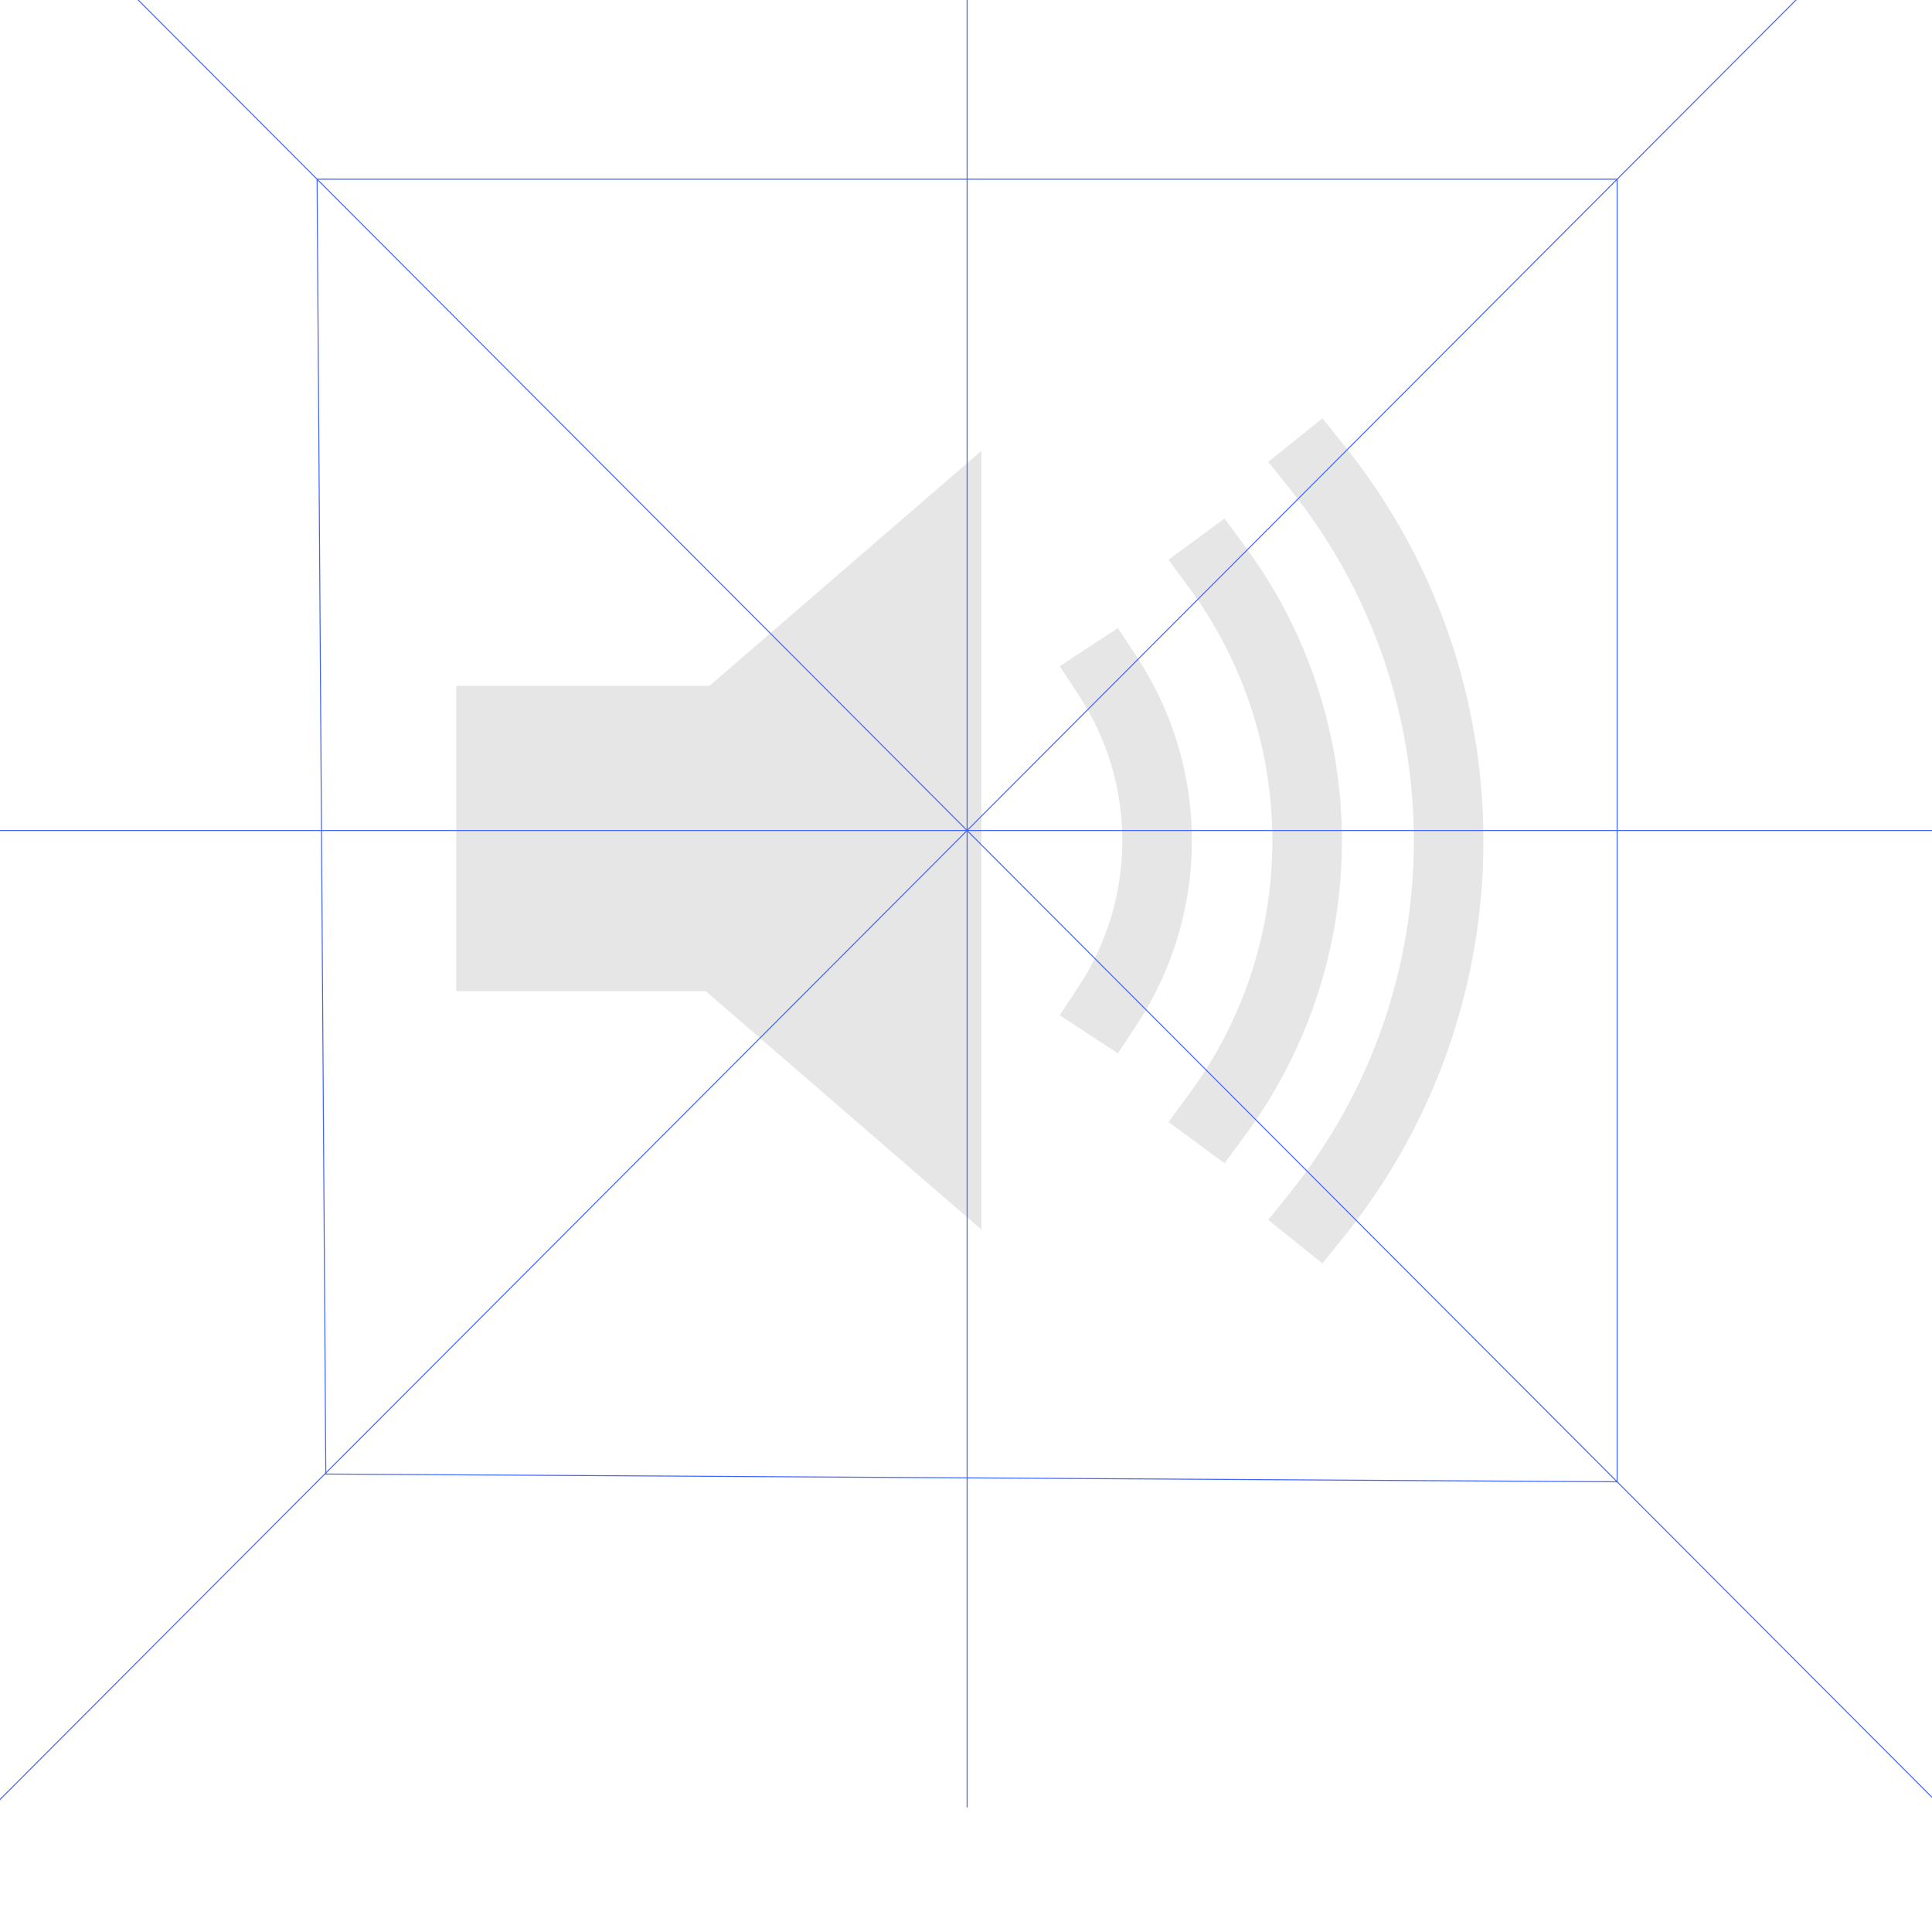
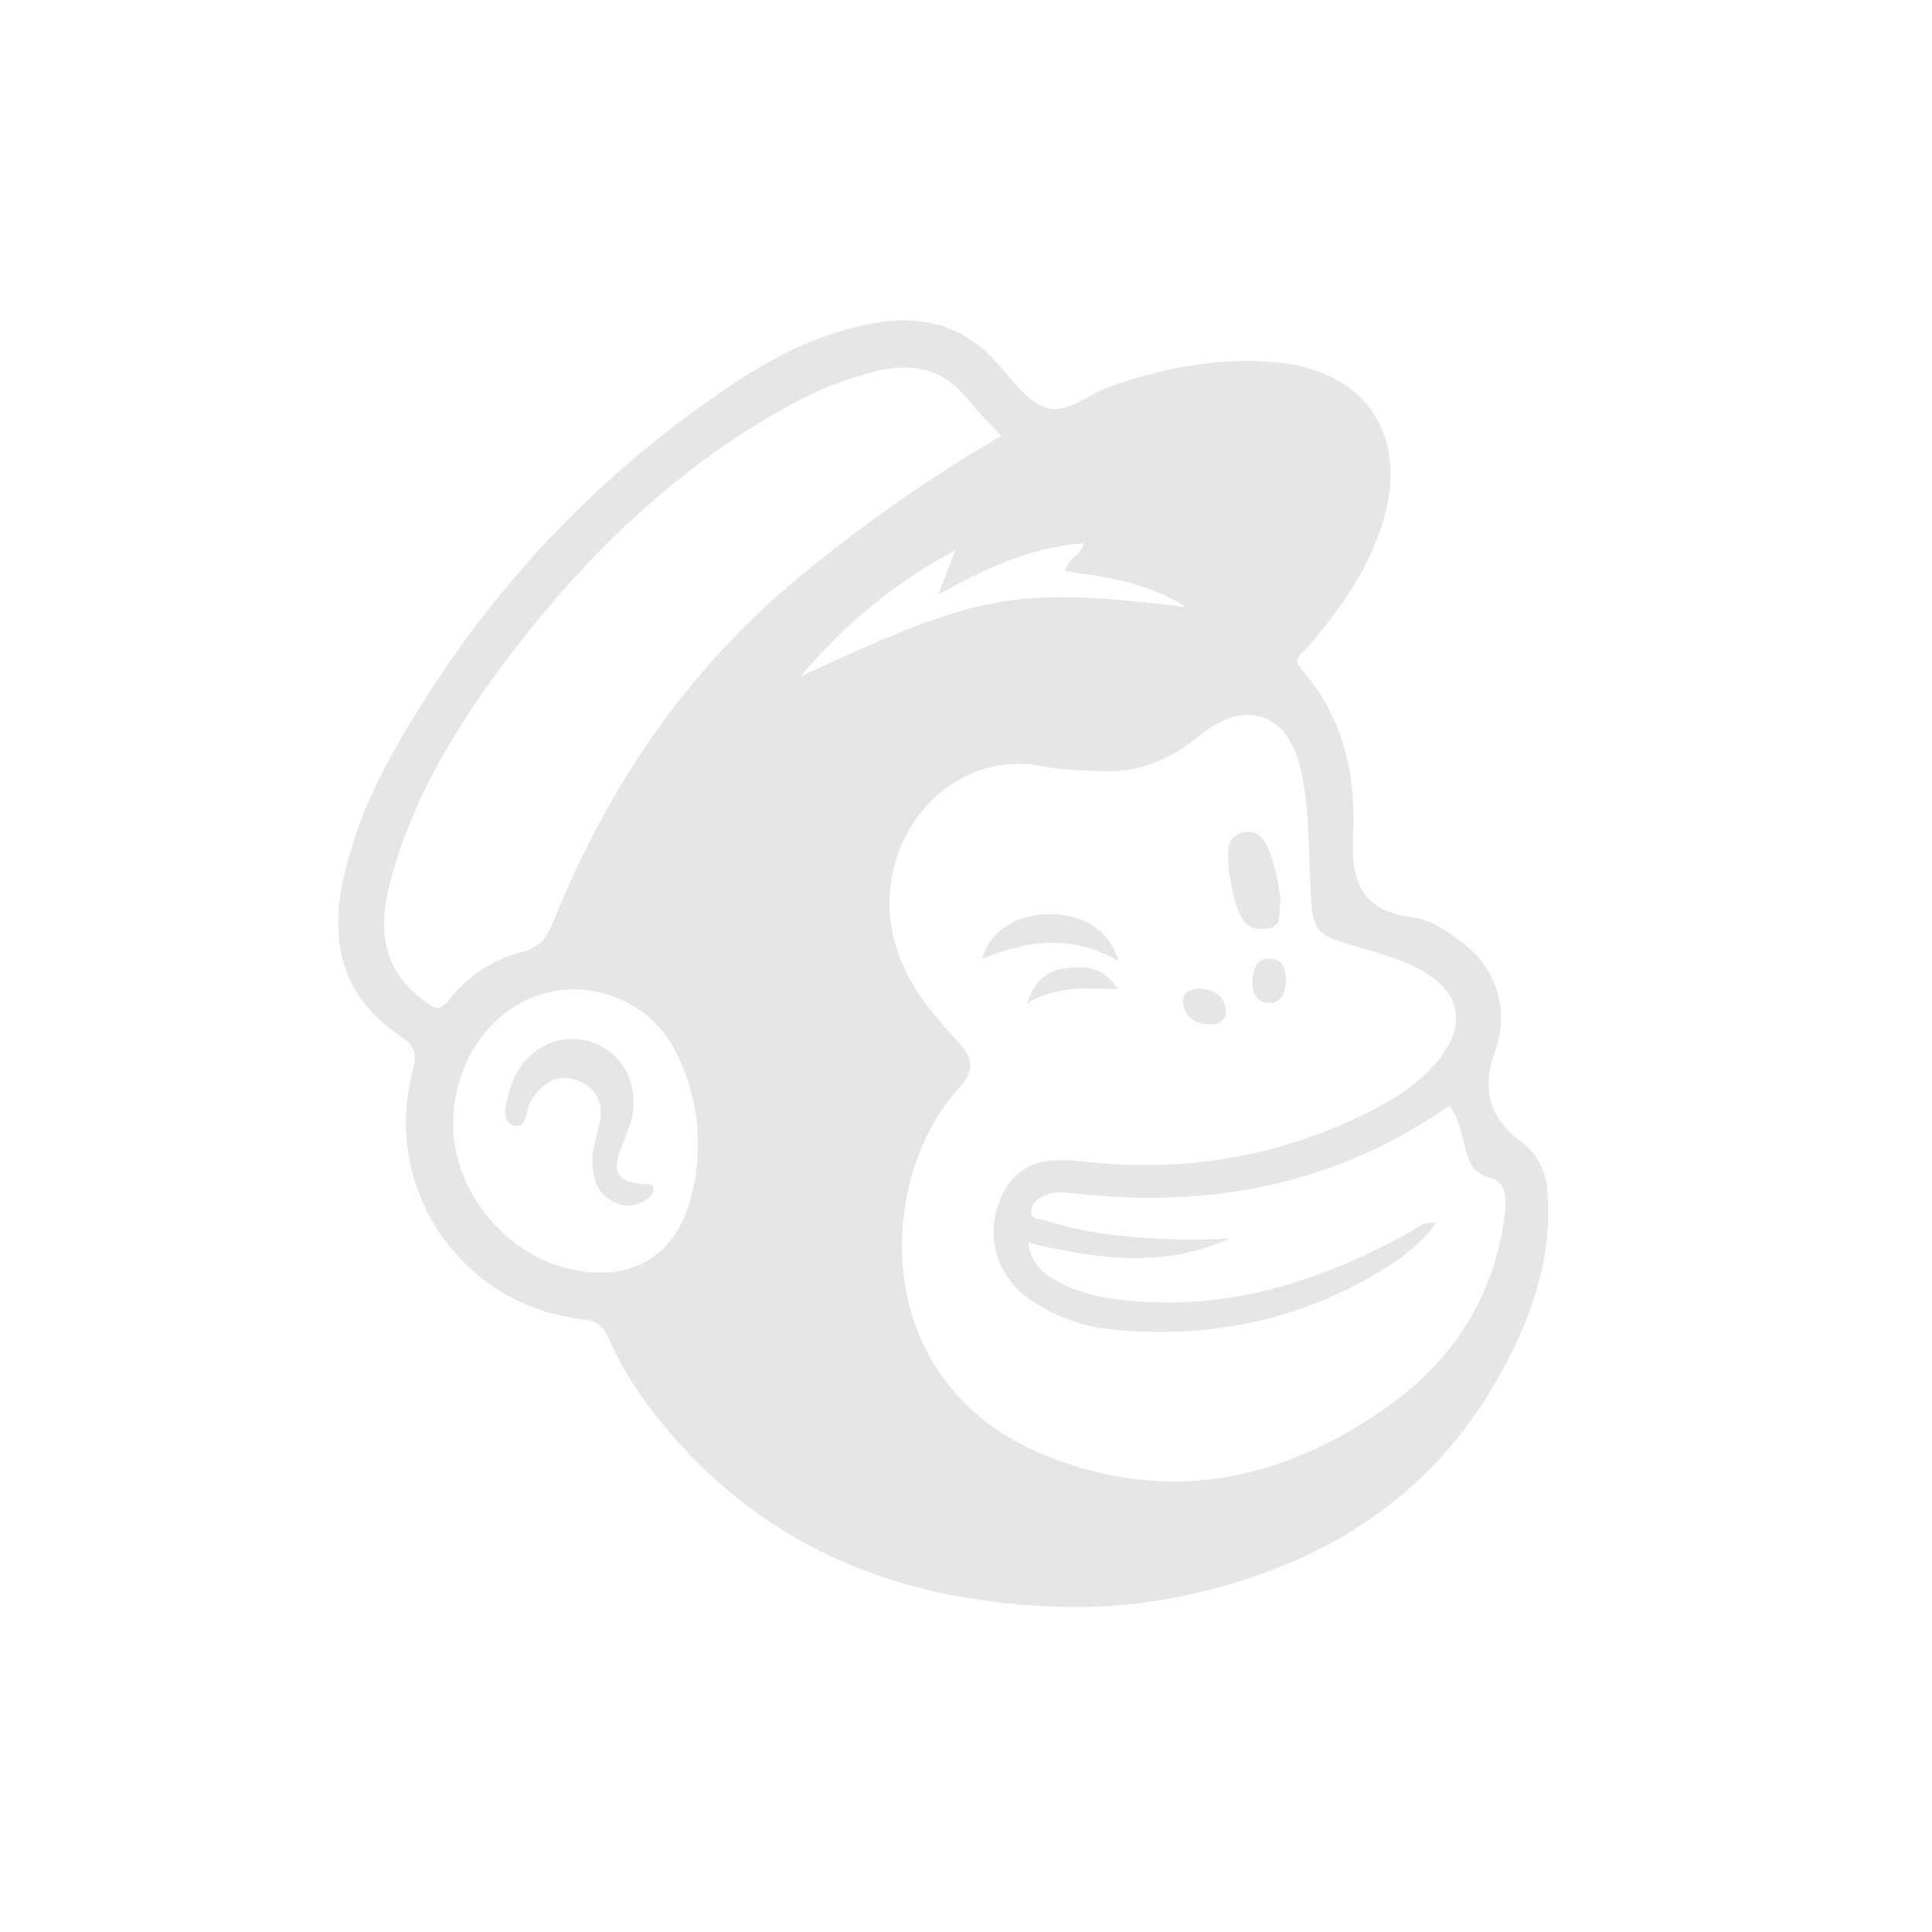
<svg xmlns="http://www.w3.org/2000/svg" viewBox="0 0 500 500">
  <defs>
-     <style>.cls-1{fill:#e6e6e6;stroke-width:3.04px;}.cls-1,.cls-2{stroke:#e6e6e6;}.cls-1,.cls-3{stroke-miterlimit:10;}.cls-2,.cls-3{fill:none;}.cls-2{stroke-linecap:square;stroke-width:18px;}.cls-3{stroke:#3f62ff;stroke-width:0.25px;}</style>
+     <style>.cls-1{fill:#e6e6e6;}</style>
  </defs>
  <g id="Layer_2" data-name="Layer 2">
-     <path class="cls-1" d="M252.47,120,184.2,179H119.59v76h63.63l69.25,59.89Z" />
-     <path class="cls-2" d="M286.73,175a77.59,77.59,0,0,1,0,85.16M315,146.78a119.39,119.39,0,0,1,0,141.68m25.87-167.54a154.4,154.4,0,0,1,0,193.41" />
-   </g>
-   <g id="Guias">
-     <line class="cls-3" x1="-0.05" y1="-35.89" x2="500.62" y2="465.76" />
-     <line class="cls-3" x1="-0.05" y1="465.76" x2="500.62" y2="-35.89" />
-     <polygon class="cls-3" points="418.51 383.49 84.32 381.48 82.06 46.38 418.51 46.38 418.51 383.49" />
-     <line class="cls-3" x1="-0.05" y1="214.93" x2="500.62" y2="214.93" />
-     <line class="cls-3" x1="250.29" y1="-37.9" x2="250.29" y2="467.77" />
+     <path class="cls-1" d="M400.51,308.54c-.42-5.19-2.34-9.71-6.59-12.86-8.4-6.21-10.62-13.46-7-23.59,3.88-10.78.41-21.77-9.12-28.66-3.7-2.67-7.7-5.47-12.08-6-13.21-1.66-16.18-9-15.54-21.39.79-15.53-2.61-30.62-13.39-42.86-2.42-2.75-.15-3.71,1.1-5.14,8.6-9.82,16.13-20.28,20-33,6.84-22.57-4.49-39.25-28-41.31-14.72-1.29-28.76,1.52-42.61,6.29-5.62,1.94-11.33,7.29-16.58,5.5s-9.08-7.71-13.17-12.16c-9-9.8-20.16-12-32.59-9.5-12.23,2.42-23.36,7.72-33.7,14.5C152.16,124,121.73,157.69,99.51,198.77a116.71,116.71,0,0,0-9.65,24.63c-5,18.16-2.73,33.93,14.18,45.06,3.44,2.26,3.87,4.62,2.82,8.53a51.25,51.25,0,0,0,44,64.44c3.63.42,5.24,1.76,6.58,4.8a91.72,91.72,0,0,0,11.69,19.36c27.24,35.09,64.17,49.48,107.43,50.31A134.15,134.15,0,0,0,306.25,413c39.62-8.3,69.75-29.16,86.75-66.76C398.38,334.38,401.58,321.82,400.51,308.54Zm-221.7,1.39c-3.94,14.9-14.75,21.55-29.81,18.8-17.47-3.18-31.64-20-31.72-37.53-.1-23.3,19.27-39.89,39.67-33.9C166,260,172.29,266,176,274.49A53,53,0,0,1,178.81,309.93Zm-35.57-71.5c-1.62,4-3.37,6.73-8.12,7.92A35.46,35.46,0,0,0,116,259c-2,2.51-3.18,2.2-5.63.47-11.6-8.18-12.65-19.27-9.28-31.68,6.29-23.15,18.91-42.94,33.46-61.54,19.33-24.71,41.86-46,69.54-61.25a93.75,93.75,0,0,1,22.16-8.8c9.71-2.5,17.87-.93,24.33,7.26,2.52,3.2,5.48,6,8.53,9.36a382.81,382.81,0,0,0-53.7,37.72C177,174.41,157,204.25,143.24,238.43Zm104-96.06c-1.55,4.08-2.71,7.12-4.39,11.51,12.45-7,24.23-12.34,37.61-13.25-.54,3.11-4.3,3.75-4.74,7.21,10.45,1.4,20.93,2.82,31.31,9.28-44.41-5.38-53.33-3.7-99.83,17.93A135.35,135.35,0,0,1,247.24,142.37Zm142,173.29c-2.87,20.19-13.23,36.18-29.38,47.83-27.29,19.69-57.36,26.14-89.35,13.15-46-18.69-43.87-71.37-22.41-94.92,4.23-4.65,3.79-7.92-.11-12.07-7.57-8.07-14.47-16.49-16.91-27.84-5.36-24.93,14.86-48.49,39.19-43.44,4.83,1,9.89,1,14.86,1.22,9.77.44,18-3.15,25.5-9.33,11.63-9.56,22.65-5.8,26,8.82,2.41,10.59,2,21.49,2.61,32.27.51,9.36,1.35,10.54,10.17,13.15,6.4,1.9,12.94,3.47,18.81,6.83,9.71,5.56,11.3,13.87,4.3,22.68-4.53,5.68-10.42,9.73-16.79,13-23.92,12.36-49.33,16.67-76,13.52-11.33-1.34-17.59,1.57-21.07,10.42a21,21,0,0,0,7.18,24.86,44.14,44.14,0,0,0,22.22,8.27c25,2.46,48.59-2.35,70.12-15.7,4.88-3,9.53-6.47,13.45-11.87-3.39-.5-5.05,1.37-6.89,2.4-22.73,12.66-46.66,20.27-73.08,17.66-6.07-.59-12-1.8-17.4-4.65-3.84-2-7.41-4.5-8.19-10.38,18,4.45,35.2,6.7,52.15-1a177.24,177.24,0,0,1-28.59-.74,102.27,102.27,0,0,1-19-3.9c-1.5-.48-4-.2-3.76-2.55.18-1.91,1.78-3.38,3.74-4.11,2.75-1,5.52-.59,8.33-.29,34.72,3.78,67.07-2.48,96.14-22.82,2.28,2.76,2.85,6.22,3.75,9.5,1.13,4.06,1.32,7.8,7.06,9.24C390.25,306,389.88,311.46,389.28,315.66Z" />
+     <path class="cls-1" d="M331.38,233.91c-.78,2.12,1,5.66-3.26,6.37-4,.67-6.36-.9-7.72-4.8a43.78,43.78,0,0,1-2.56-13.23c-.07-2.74.09-5.84,3.63-6.74,3.74-1,5.63,1.4,6.85,4.35A43.49,43.49,0,0,1,331.38,233.91Z" />
+     <path class="cls-1" d="M289.47,248.66c-11.55-6.6-23.19-5.65-35.33-.47,2-7.17,8.57-11.27,16.7-11.59C279.82,236.24,287,240.41,289.47,248.66Z" />
+     <path class="cls-1" d="M265.82,259.63c2.42-7.35,6.56-8.73,11.12-9.17s8.85,0,12.37,5.54C281,255.79,273.81,254.94,265.82,259.63Z" />
+     <path class="cls-1" d="M332.87,253.91c-.26,3-1.28,5.93-4.66,5.69s-4.27-3.36-4.06-6.23c.19-2.53,1.08-5.36,4.36-5.3C332.15,248.13,332.69,251,332.87,253.91Z" />
+     <path class="cls-1" d="M311.08,255.86c2.92.34,5.83,1.65,6.15,5.59.21,2.75-1.84,3.78-4.27,3.67-3.6-.17-6.41-1.9-6.8-5.65C305.89,256.88,308,255.81,311.08,255.86Z" />
+     <path class="cls-1" d="M153.31,298.57c.35-1.49,1-4.41,1.74-7.32,1.37-5.39-.41-9.44-5.49-11.6-4.78-2-9.56.44-12.27,5.52-1.25,2.34-.86,7.55-4.81,5.95-3-1.23-1.37-5.92-.59-8.9,2.56-9.78,11.92-15.36,20.7-12.67,9.12,2.8,13.51,12,10.37,21.79-.65,2-1.6,4-2.33,6-2.25,6.18-.81,8.44,5.8,9.1,1,.1,2.26-.37,2.62,1s-.83,2.38-1.87,3.07a8,8,0,0,1-8.56.45C154.21,308.67,153.17,304.64,153.31,298.57Z" />
  </g>
</svg>
